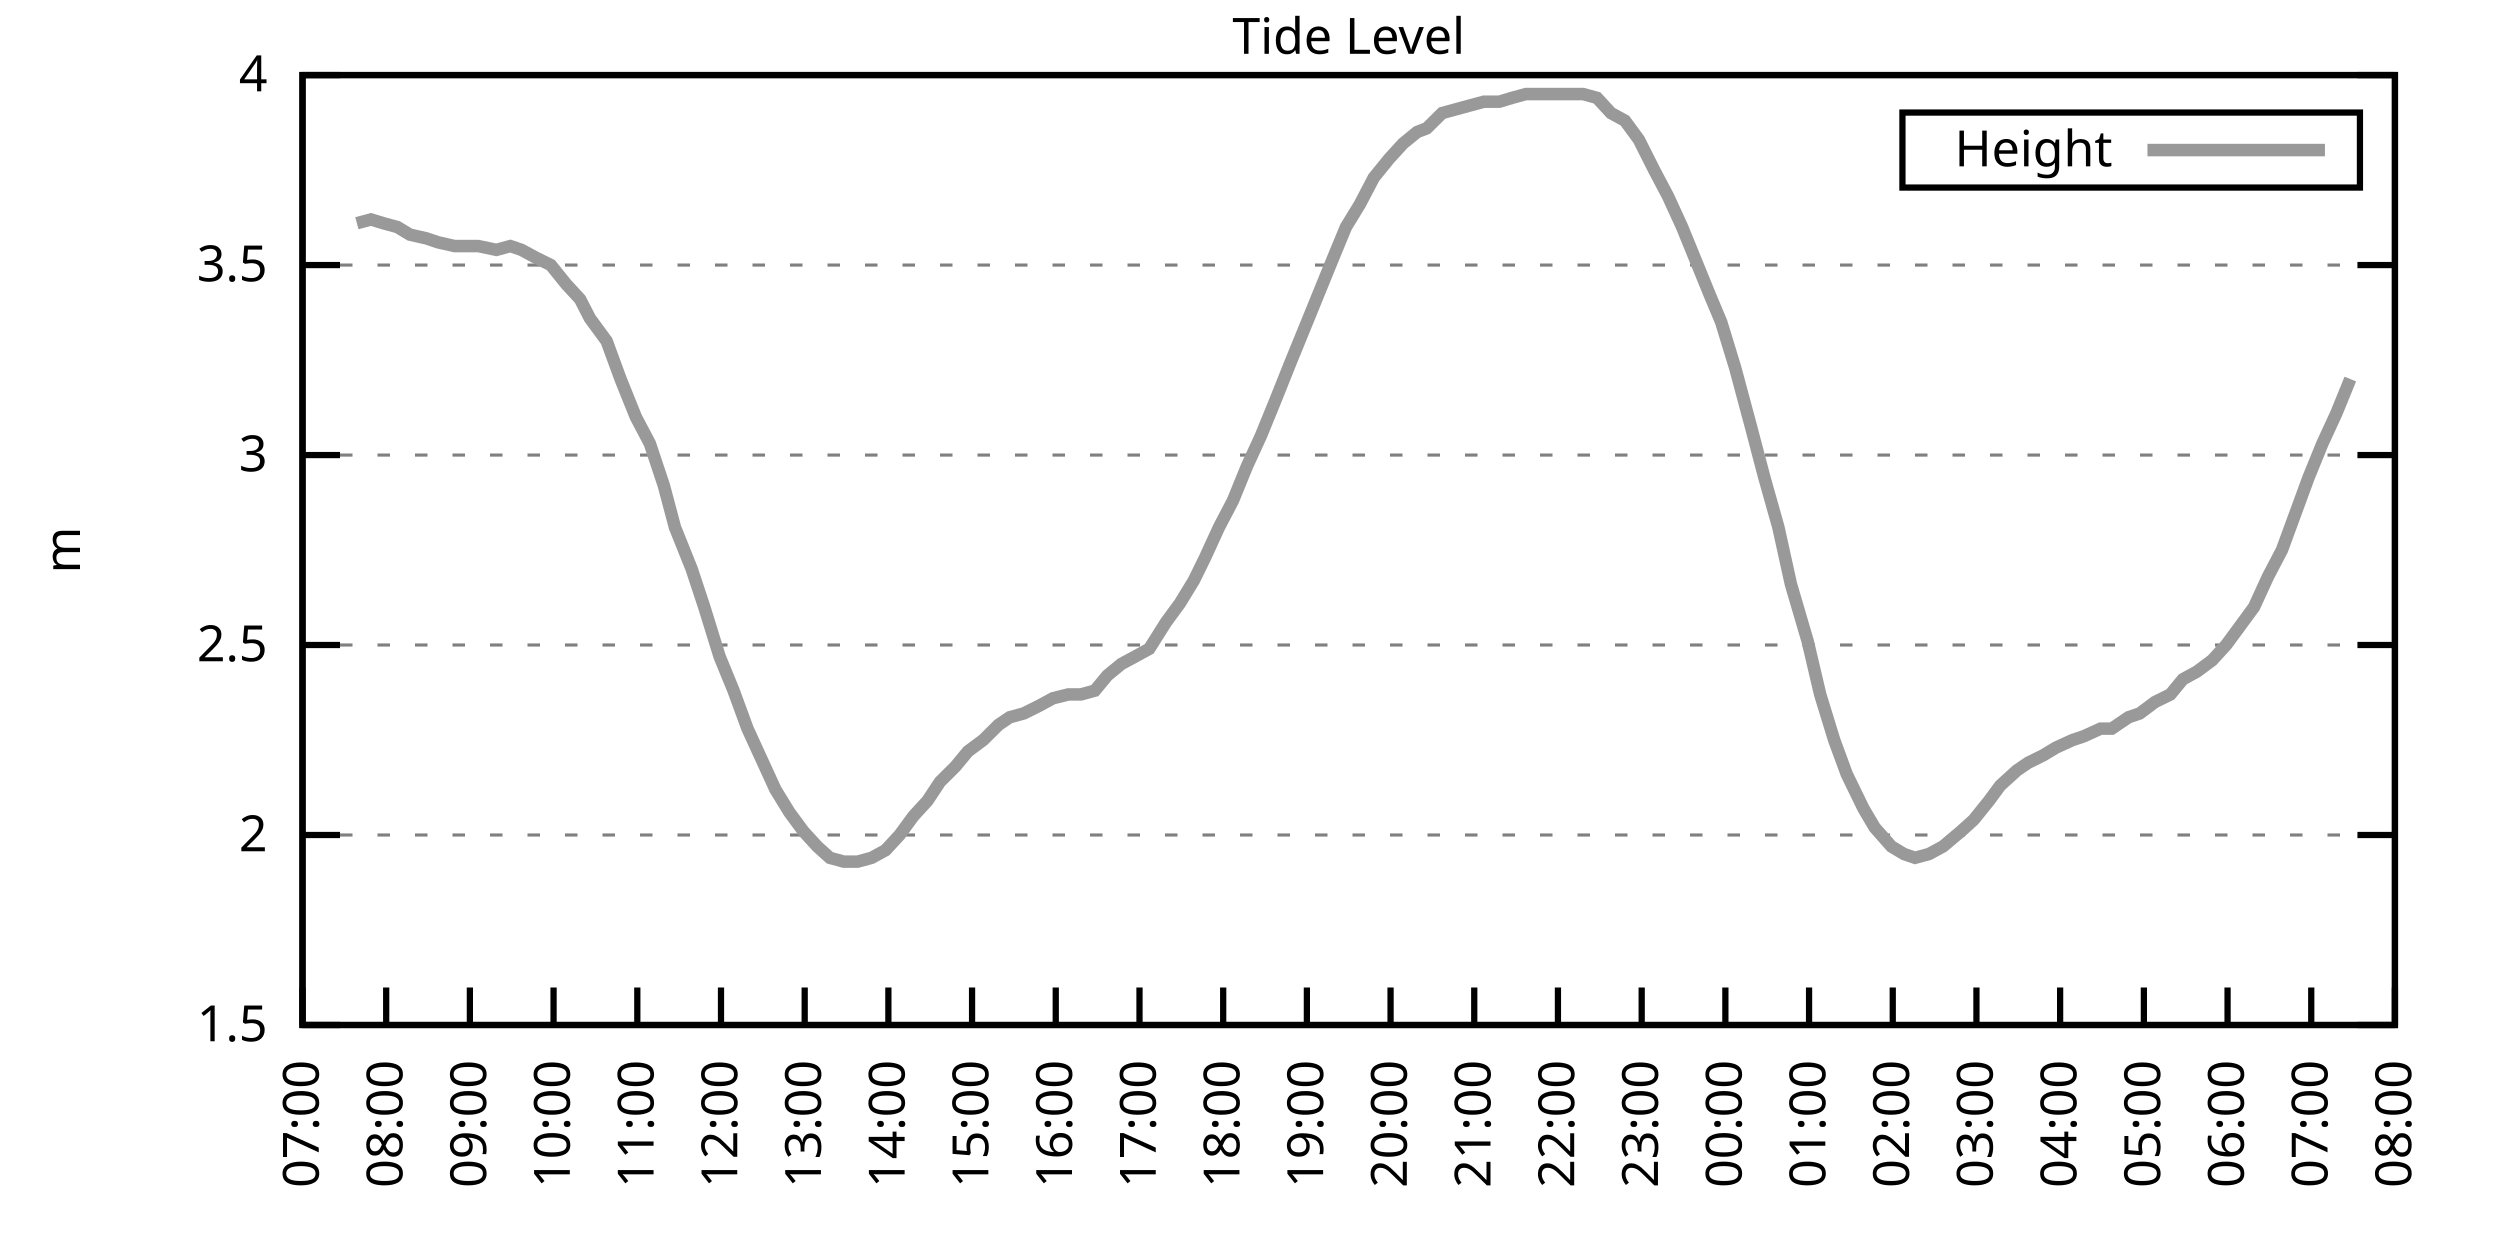
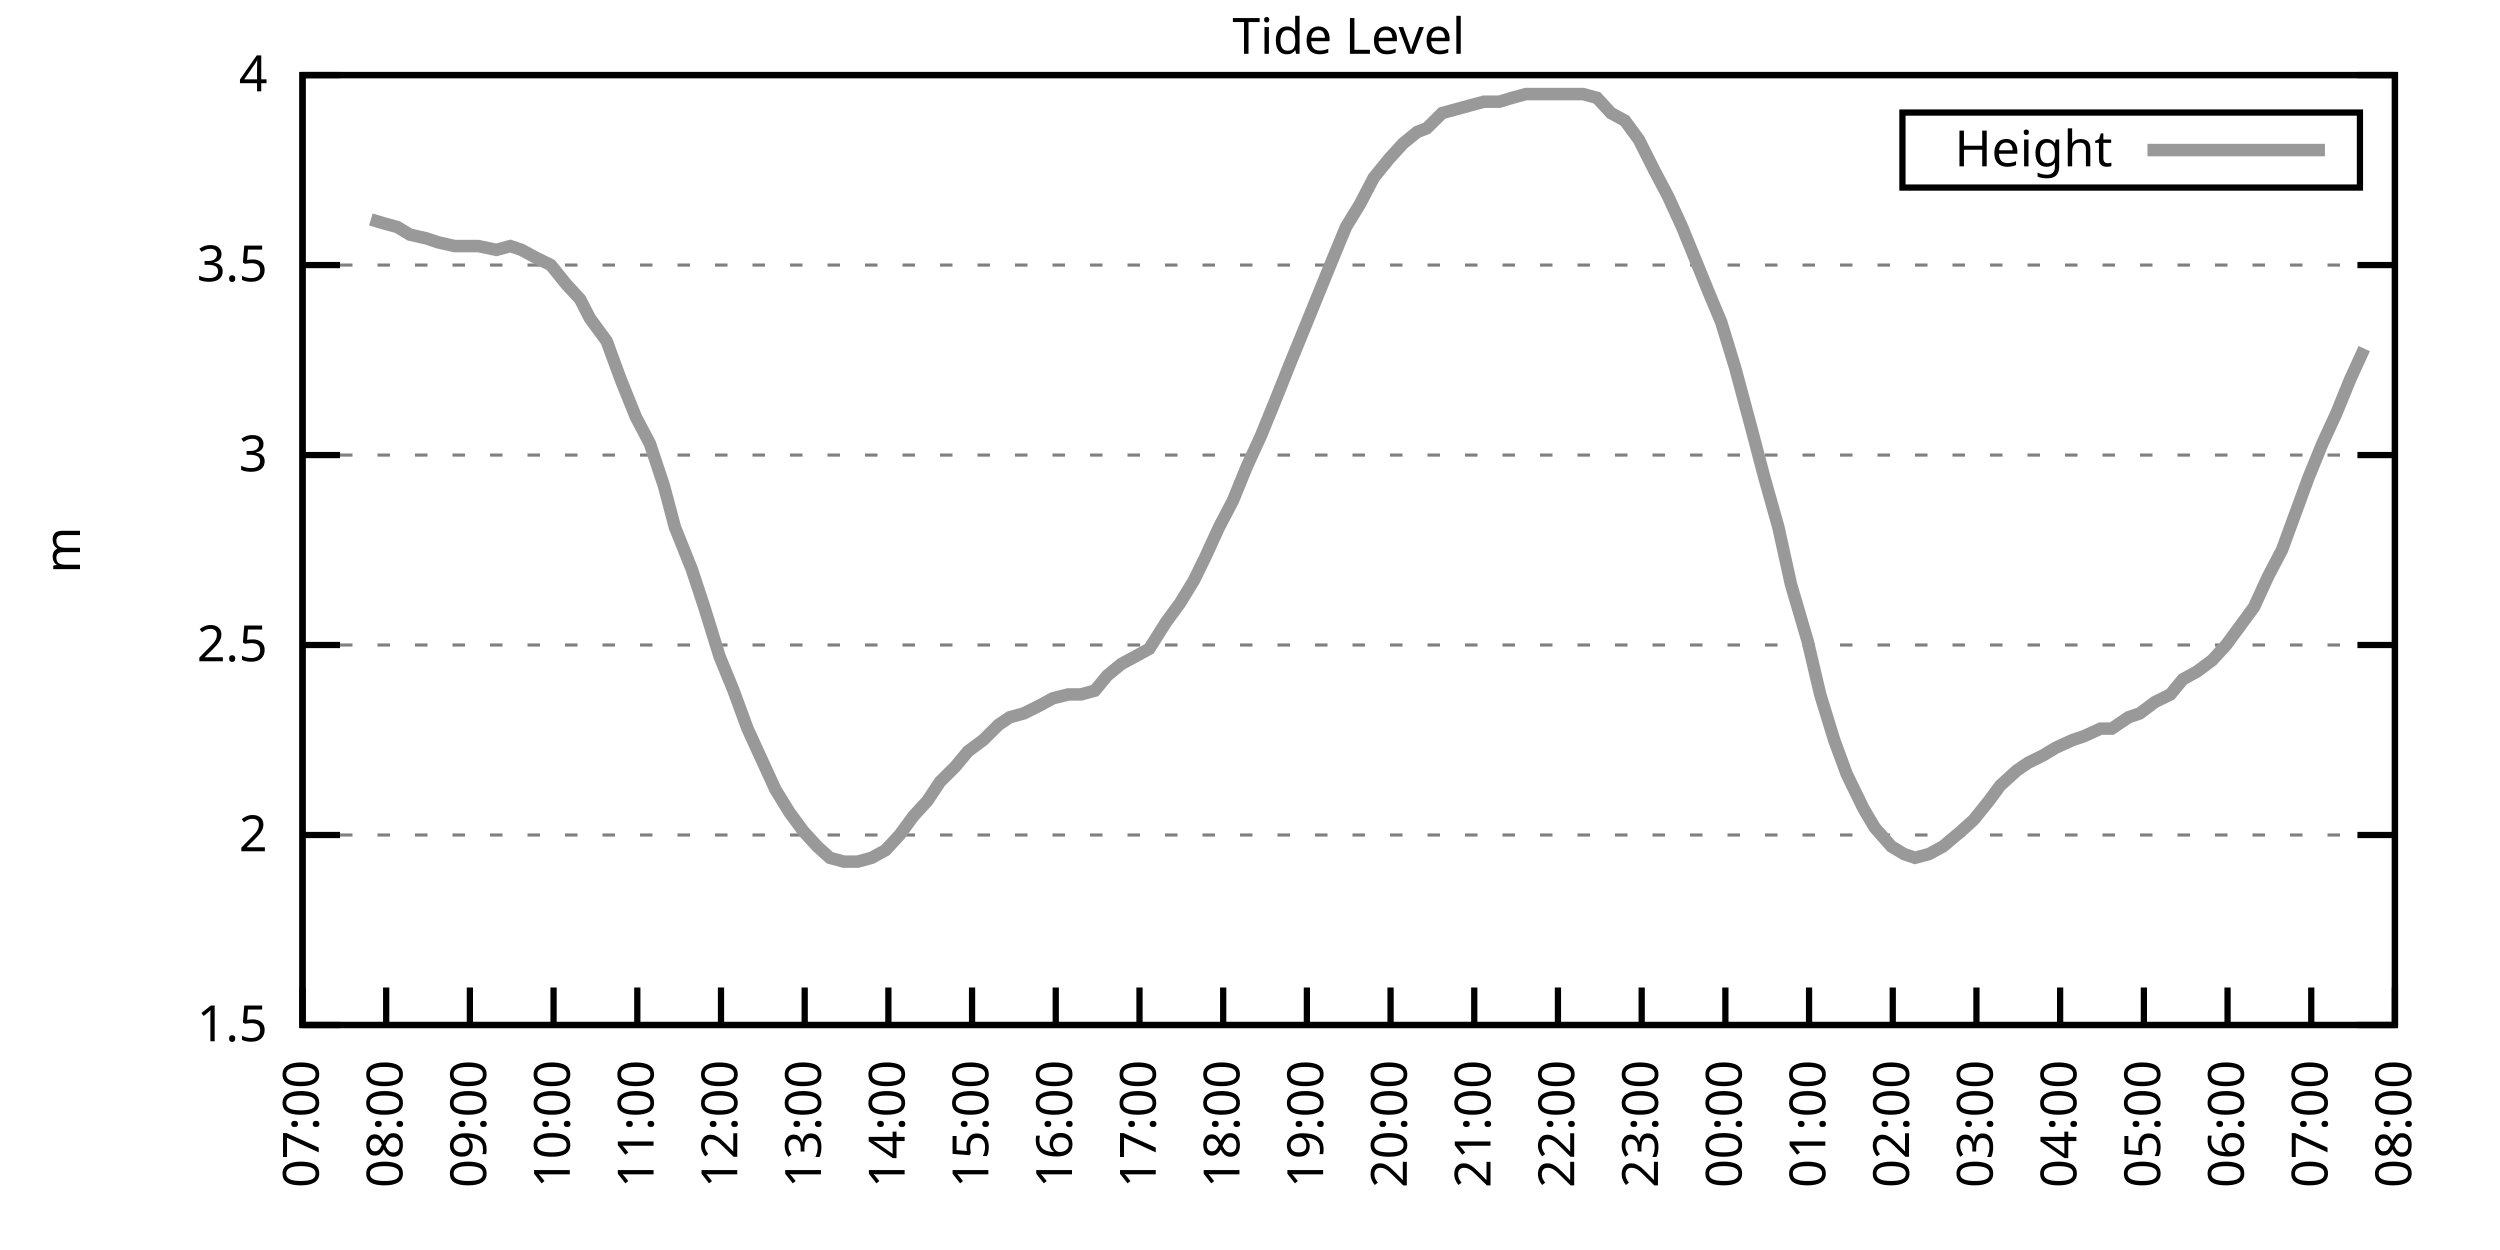
<svg xmlns="http://www.w3.org/2000/svg" xmlns:xlink="http://www.w3.org/1999/xlink" width="400" height="200" viewBox="0 0 400 200">
  <g id="gnuplot_canvas">
    <rect x="0" y="0" width="400" height="200" fill="none" />
    <defs>
      <circle id="gpDot" r="0.5" stroke-width="0.5" stroke="currentColor" />
      <path id="gpPt0" stroke-width="0.333" stroke="currentColor" d="M-1,0 h2 M0,-1 v2" />
      <path id="gpPt1" stroke-width="0.333" stroke="currentColor" d="M-1,-1 L1,1 M1,-1 L-1,1" />
      <path id="gpPt2" stroke-width="0.333" stroke="currentColor" d="M-1,0 L1,0 M0,-1 L0,1 M-1,-1 L1,1 M-1,1 L1,-1" />
      <rect id="gpPt3" stroke-width="0.333" stroke="currentColor" x="-1" y="-1" width="2" height="2" />
      <rect id="gpPt4" stroke-width="0.333" stroke="currentColor" fill="currentColor" x="-1" y="-1" width="2" height="2" />
      <circle id="gpPt5" stroke-width="0.333" stroke="currentColor" cx="0" cy="0" r="1" />
      <use xlink:href="#gpPt5" id="gpPt6" fill="currentColor" stroke="none" />
      <path id="gpPt7" stroke-width="0.333" stroke="currentColor" d="M0,-1.33 L-1.33,0.67 L1.33,0.67 z" />
      <use xlink:href="#gpPt7" id="gpPt8" fill="currentColor" stroke="none" />
      <use xlink:href="#gpPt7" id="gpPt9" stroke="currentColor" transform="rotate(180)" />
      <use xlink:href="#gpPt9" id="gpPt10" fill="currentColor" stroke="none" />
      <use xlink:href="#gpPt3" id="gpPt11" stroke="currentColor" transform="rotate(45)" />
      <use xlink:href="#gpPt11" id="gpPt12" fill="currentColor" stroke="none" />
      <path id="gpPt13" stroke-width="0.333" stroke="currentColor" d="M0,1.330 L1.265,0.411 L0.782,-1.067 L-0.782,-1.076 L-1.265,0.411 z" />
      <use xlink:href="#gpPt13" id="gpPt14" fill="currentColor" stroke="none" />
      <filter id="textbox" filterUnits="objectBoundingBox" x="0" y="0" height="1" width="1">
        <feFlood flood-color="white" flood-opacity="1" result="bgnd" />
        <feComposite in="SourceGraphic" in2="bgnd" operator="atop" />
      </filter>
      <filter id="greybox" filterUnits="objectBoundingBox" x="0" y="0" height="1" width="1">
        <feFlood flood-color="lightgrey" flood-opacity="1" result="grey" />
        <feComposite in="SourceGraphic" in2="grey" operator="atop" />
      </filter>
    </defs>
    <g fill="none" color="white" stroke="currentColor" stroke-width="1.00" stroke-linecap="butt" stroke-linejoin="miter">
</g>
    <g fill="none" color="black" stroke="currentColor" stroke-width="1.00" stroke-linecap="butt" stroke-linejoin="miter">
      <g stroke="none" shape-rendering="crispEdges">
        <polygon fill="rgb(255, 255, 255)" points="48.40,164.00 383.18,164.00 383.18,12.02 48.40,12.02 " />
      </g>
    </g>
    <g fill="none" color="black" stroke="currentColor" stroke-width="1.00" stroke-linecap="butt" stroke-linejoin="miter">
</g>
    <g fill="none" color="black" stroke="black" stroke-width="0.50" stroke-linecap="butt" stroke-linejoin="miter">
</g>
    <g fill="none" color="gray" stroke="currentColor" stroke-width="0.50" stroke-linecap="butt" stroke-linejoin="miter">
      <path stroke="gray" stroke-dasharray="2,4" class="gridline" d="M48.40,164.00 L383.19,164.00  " />
    </g>
    <g fill="none" color="gray" stroke="gray" stroke-width="1.00" stroke-linecap="butt" stroke-linejoin="miter">
</g>
    <g fill="none" color="black" stroke="currentColor" stroke-width="1.00" stroke-linecap="butt" stroke-linejoin="miter">
      <path stroke="black" d="M48.40,164.00 L54.40,164.00 M383.19,164.00 L377.19,164.00  " />
      <g transform="translate(42.80,166.60)" stroke="none" fill="black" font-family="Sans" font-size="8.00" text-anchor="end">
        <text>
          <tspan font-family="Sans"> 1.5</tspan>
        </text>
      </g>
    </g>
    <g fill="none" color="black" stroke="currentColor" stroke-width="1.00" stroke-linecap="butt" stroke-linejoin="miter">
</g>
    <g fill="none" color="black" stroke="black" stroke-width="0.50" stroke-linecap="butt" stroke-linejoin="miter">
</g>
    <g fill="none" color="gray" stroke="currentColor" stroke-width="0.50" stroke-linecap="butt" stroke-linejoin="miter">
      <path stroke="gray" stroke-dasharray="2,4" class="gridline" d="M48.40,133.60 L383.19,133.60  " />
    </g>
    <g fill="none" color="gray" stroke="gray" stroke-width="1.00" stroke-linecap="butt" stroke-linejoin="miter">
</g>
    <g fill="none" color="black" stroke="currentColor" stroke-width="1.00" stroke-linecap="butt" stroke-linejoin="miter">
      <path stroke="black" d="M48.40,133.60 L54.40,133.60 M383.19,133.60 L377.19,133.60  " />
      <g transform="translate(42.80,136.20)" stroke="none" fill="black" font-family="Sans" font-size="8.00" text-anchor="end">
        <text>
          <tspan font-family="Sans"> 2</tspan>
        </text>
      </g>
    </g>
    <g fill="none" color="black" stroke="currentColor" stroke-width="1.00" stroke-linecap="butt" stroke-linejoin="miter">
</g>
    <g fill="none" color="black" stroke="black" stroke-width="0.50" stroke-linecap="butt" stroke-linejoin="miter">
</g>
    <g fill="none" color="gray" stroke="currentColor" stroke-width="0.50" stroke-linecap="butt" stroke-linejoin="miter">
      <path stroke="gray" stroke-dasharray="2,4" class="gridline" d="M48.40,103.20 L383.19,103.20  " />
    </g>
    <g fill="none" color="gray" stroke="gray" stroke-width="1.00" stroke-linecap="butt" stroke-linejoin="miter">
</g>
    <g fill="none" color="black" stroke="currentColor" stroke-width="1.00" stroke-linecap="butt" stroke-linejoin="miter">
      <path stroke="black" d="M48.40,103.20 L54.40,103.20 M383.19,103.20 L377.19,103.20  " />
      <g transform="translate(42.80,105.80)" stroke="none" fill="black" font-family="Sans" font-size="8.00" text-anchor="end">
        <text>
          <tspan font-family="Sans"> 2.5</tspan>
        </text>
      </g>
    </g>
    <g fill="none" color="black" stroke="currentColor" stroke-width="1.00" stroke-linecap="butt" stroke-linejoin="miter">
</g>
    <g fill="none" color="black" stroke="black" stroke-width="0.50" stroke-linecap="butt" stroke-linejoin="miter">
</g>
    <g fill="none" color="gray" stroke="currentColor" stroke-width="0.50" stroke-linecap="butt" stroke-linejoin="miter">
      <path stroke="gray" stroke-dasharray="2,4" class="gridline" d="M48.40,72.81 L383.19,72.81  " />
    </g>
    <g fill="none" color="gray" stroke="gray" stroke-width="1.00" stroke-linecap="butt" stroke-linejoin="miter">
</g>
    <g fill="none" color="black" stroke="currentColor" stroke-width="1.00" stroke-linecap="butt" stroke-linejoin="miter">
      <path stroke="black" d="M48.40,72.81 L54.40,72.81 M383.19,72.81 L377.19,72.81  " />
      <g transform="translate(42.80,75.41)" stroke="none" fill="black" font-family="Sans" font-size="8.00" text-anchor="end">
        <text>
          <tspan font-family="Sans"> 3</tspan>
        </text>
      </g>
    </g>
    <g fill="none" color="black" stroke="currentColor" stroke-width="1.00" stroke-linecap="butt" stroke-linejoin="miter">
</g>
    <g fill="none" color="black" stroke="black" stroke-width="0.50" stroke-linecap="butt" stroke-linejoin="miter">
</g>
    <g fill="none" color="gray" stroke="currentColor" stroke-width="0.50" stroke-linecap="butt" stroke-linejoin="miter">
      <path stroke="gray" stroke-dasharray="2,4" class="gridline" d="M48.40,42.41 L383.19,42.41  " />
    </g>
    <g fill="none" color="gray" stroke="gray" stroke-width="1.00" stroke-linecap="butt" stroke-linejoin="miter">
</g>
    <g fill="none" color="black" stroke="currentColor" stroke-width="1.00" stroke-linecap="butt" stroke-linejoin="miter">
      <path stroke="black" d="M48.40,42.41 L54.40,42.41 M383.19,42.41 L377.19,42.41  " />
      <g transform="translate(42.80,45.01)" stroke="none" fill="black" font-family="Sans" font-size="8.00" text-anchor="end">
        <text>
          <tspan font-family="Sans"> 3.5</tspan>
        </text>
      </g>
    </g>
    <g fill="none" color="black" stroke="currentColor" stroke-width="1.00" stroke-linecap="butt" stroke-linejoin="miter">
</g>
    <g fill="none" color="black" stroke="black" stroke-width="0.50" stroke-linecap="butt" stroke-linejoin="miter">
</g>
    <g fill="none" color="gray" stroke="currentColor" stroke-width="0.50" stroke-linecap="butt" stroke-linejoin="miter">
      <path stroke="gray" stroke-dasharray="2,4" class="gridline" d="M48.40,12.01 L383.19,12.01  " />
    </g>
    <g fill="none" color="gray" stroke="gray" stroke-width="1.00" stroke-linecap="butt" stroke-linejoin="miter">
</g>
    <g fill="none" color="black" stroke="currentColor" stroke-width="1.00" stroke-linecap="butt" stroke-linejoin="miter">
      <path stroke="black" d="M48.40,12.01 L54.40,12.01 M383.19,12.01 L377.19,12.01  " />
      <g transform="translate(42.80,14.61)" stroke="none" fill="black" font-family="Sans" font-size="8.00" text-anchor="end">
        <text>
          <tspan font-family="Sans"> 4</tspan>
        </text>
      </g>
    </g>
    <g fill="none" color="black" stroke="currentColor" stroke-width="1.00" stroke-linecap="butt" stroke-linejoin="miter">
      <path stroke="black" d="M48.40,164.00 L48.40,158.00  " />
      <g transform="translate(51.00,169.60) rotate(270.00)" stroke="none" fill="black" font-family="Sans" font-size="8.00" text-anchor="end">
        <text>
          <tspan font-family="Sans">07:00</tspan>
        </text>
      </g>
    </g>
    <g fill="none" color="black" stroke="currentColor" stroke-width="1.00" stroke-linecap="butt" stroke-linejoin="miter">
      <path stroke="black" d="M61.79,164.00 L61.79,158.00  " />
      <g transform="translate(64.39,169.60) rotate(270.00)" stroke="none" fill="black" font-family="Sans" font-size="8.00" text-anchor="end">
        <text>
          <tspan font-family="Sans">08:00</tspan>
        </text>
      </g>
    </g>
    <g fill="none" color="black" stroke="currentColor" stroke-width="1.00" stroke-linecap="butt" stroke-linejoin="miter">
      <path stroke="black" d="M75.18,164.00 L75.18,158.00  " />
      <g transform="translate(77.78,169.60) rotate(270.00)" stroke="none" fill="black" font-family="Sans" font-size="8.00" text-anchor="end">
        <text>
          <tspan font-family="Sans">09:00</tspan>
        </text>
      </g>
    </g>
    <g fill="none" color="black" stroke="currentColor" stroke-width="1.00" stroke-linecap="butt" stroke-linejoin="miter">
      <path stroke="black" d="M88.57,164.00 L88.57,158.00  " />
      <g transform="translate(91.17,169.60) rotate(270.00)" stroke="none" fill="black" font-family="Sans" font-size="8.00" text-anchor="end">
        <text>
          <tspan font-family="Sans">10:00</tspan>
        </text>
      </g>
    </g>
    <g fill="none" color="black" stroke="currentColor" stroke-width="1.00" stroke-linecap="butt" stroke-linejoin="miter">
      <path stroke="black" d="M101.97,164.00 L101.97,158.00  " />
      <g transform="translate(104.57,169.60) rotate(270.00)" stroke="none" fill="black" font-family="Sans" font-size="8.00" text-anchor="end">
        <text>
          <tspan font-family="Sans">11:00</tspan>
        </text>
      </g>
    </g>
    <g fill="none" color="black" stroke="currentColor" stroke-width="1.00" stroke-linecap="butt" stroke-linejoin="miter">
      <path stroke="black" d="M115.36,164.00 L115.36,158.00  " />
      <g transform="translate(117.96,169.60) rotate(270.00)" stroke="none" fill="black" font-family="Sans" font-size="8.00" text-anchor="end">
        <text>
          <tspan font-family="Sans">12:00</tspan>
        </text>
      </g>
    </g>
    <g fill="none" color="black" stroke="currentColor" stroke-width="1.00" stroke-linecap="butt" stroke-linejoin="miter">
      <path stroke="black" d="M128.75,164.00 L128.75,158.00  " />
      <g transform="translate(131.35,169.60) rotate(270.00)" stroke="none" fill="black" font-family="Sans" font-size="8.00" text-anchor="end">
        <text>
          <tspan font-family="Sans">13:00</tspan>
        </text>
      </g>
    </g>
    <g fill="none" color="black" stroke="currentColor" stroke-width="1.00" stroke-linecap="butt" stroke-linejoin="miter">
      <path stroke="black" d="M142.14,164.00 L142.14,158.00  " />
      <g transform="translate(144.74,169.60) rotate(270.00)" stroke="none" fill="black" font-family="Sans" font-size="8.00" text-anchor="end">
        <text>
          <tspan font-family="Sans">14:00</tspan>
        </text>
      </g>
    </g>
    <g fill="none" color="black" stroke="currentColor" stroke-width="1.00" stroke-linecap="butt" stroke-linejoin="miter">
      <path stroke="black" d="M155.53,164.00 L155.53,158.00  " />
      <g transform="translate(158.13,169.60) rotate(270.00)" stroke="none" fill="black" font-family="Sans" font-size="8.00" text-anchor="end">
        <text>
          <tspan font-family="Sans">15:00</tspan>
        </text>
      </g>
    </g>
    <g fill="none" color="black" stroke="currentColor" stroke-width="1.00" stroke-linecap="butt" stroke-linejoin="miter">
      <path stroke="black" d="M168.92,164.00 L168.92,158.00  " />
      <g transform="translate(171.52,169.60) rotate(270.00)" stroke="none" fill="black" font-family="Sans" font-size="8.00" text-anchor="end">
        <text>
          <tspan font-family="Sans">16:00</tspan>
        </text>
      </g>
    </g>
    <g fill="none" color="black" stroke="currentColor" stroke-width="1.00" stroke-linecap="butt" stroke-linejoin="miter">
      <path stroke="black" d="M182.32,164.00 L182.32,158.00  " />
      <g transform="translate(184.92,169.60) rotate(270.00)" stroke="none" fill="black" font-family="Sans" font-size="8.00" text-anchor="end">
        <text>
          <tspan font-family="Sans">17:00</tspan>
        </text>
      </g>
    </g>
    <g fill="none" color="black" stroke="currentColor" stroke-width="1.00" stroke-linecap="butt" stroke-linejoin="miter">
      <path stroke="black" d="M195.71,164.00 L195.71,158.00  " />
      <g transform="translate(198.31,169.60) rotate(270.00)" stroke="none" fill="black" font-family="Sans" font-size="8.00" text-anchor="end">
        <text>
          <tspan font-family="Sans">18:00</tspan>
        </text>
      </g>
    </g>
    <g fill="none" color="black" stroke="currentColor" stroke-width="1.00" stroke-linecap="butt" stroke-linejoin="miter">
      <path stroke="black" d="M209.10,164.00 L209.10,158.00  " />
      <g transform="translate(211.70,169.60) rotate(270.00)" stroke="none" fill="black" font-family="Sans" font-size="8.00" text-anchor="end">
        <text>
          <tspan font-family="Sans">19:00</tspan>
        </text>
      </g>
    </g>
    <g fill="none" color="black" stroke="currentColor" stroke-width="1.00" stroke-linecap="butt" stroke-linejoin="miter">
      <path stroke="black" d="M222.49,164.00 L222.49,158.00  " />
      <g transform="translate(225.09,169.60) rotate(270.00)" stroke="none" fill="black" font-family="Sans" font-size="8.00" text-anchor="end">
        <text>
          <tspan font-family="Sans">20:00</tspan>
        </text>
      </g>
    </g>
    <g fill="none" color="black" stroke="currentColor" stroke-width="1.00" stroke-linecap="butt" stroke-linejoin="miter">
      <path stroke="black" d="M235.88,164.00 L235.88,158.00  " />
      <g transform="translate(238.48,169.60) rotate(270.00)" stroke="none" fill="black" font-family="Sans" font-size="8.00" text-anchor="end">
        <text>
          <tspan font-family="Sans">21:00</tspan>
        </text>
      </g>
    </g>
    <g fill="none" color="black" stroke="currentColor" stroke-width="1.00" stroke-linecap="butt" stroke-linejoin="miter">
      <path stroke="black" d="M249.27,164.00 L249.27,158.00  " />
      <g transform="translate(251.87,169.60) rotate(270.00)" stroke="none" fill="black" font-family="Sans" font-size="8.00" text-anchor="end">
        <text>
          <tspan font-family="Sans">22:00</tspan>
        </text>
      </g>
    </g>
    <g fill="none" color="black" stroke="currentColor" stroke-width="1.00" stroke-linecap="butt" stroke-linejoin="miter">
      <path stroke="black" d="M262.67,164.00 L262.67,158.00  " />
      <g transform="translate(265.27,169.60) rotate(270.00)" stroke="none" fill="black" font-family="Sans" font-size="8.00" text-anchor="end">
        <text>
          <tspan font-family="Sans">23:00</tspan>
        </text>
      </g>
    </g>
    <g fill="none" color="black" stroke="currentColor" stroke-width="1.00" stroke-linecap="butt" stroke-linejoin="miter">
      <path stroke="black" d="M276.06,164.00 L276.06,158.00  " />
      <g transform="translate(278.66,169.60) rotate(270.00)" stroke="none" fill="black" font-family="Sans" font-size="8.00" text-anchor="end">
        <text>
          <tspan font-family="Sans">00:00</tspan>
        </text>
      </g>
    </g>
    <g fill="none" color="black" stroke="currentColor" stroke-width="1.00" stroke-linecap="butt" stroke-linejoin="miter">
      <path stroke="black" d="M289.45,164.00 L289.45,158.00  " />
      <g transform="translate(292.05,169.60) rotate(270.00)" stroke="none" fill="black" font-family="Sans" font-size="8.00" text-anchor="end">
        <text>
          <tspan font-family="Sans">01:00</tspan>
        </text>
      </g>
    </g>
    <g fill="none" color="black" stroke="currentColor" stroke-width="1.00" stroke-linecap="butt" stroke-linejoin="miter">
      <path stroke="black" d="M302.84,164.00 L302.84,158.00  " />
      <g transform="translate(305.44,169.60) rotate(270.00)" stroke="none" fill="black" font-family="Sans" font-size="8.00" text-anchor="end">
        <text>
          <tspan font-family="Sans">02:00</tspan>
        </text>
      </g>
    </g>
    <g fill="none" color="black" stroke="currentColor" stroke-width="1.00" stroke-linecap="butt" stroke-linejoin="miter">
      <path stroke="black" d="M316.23,164.00 L316.23,158.00  " />
      <g transform="translate(318.83,169.60) rotate(270.00)" stroke="none" fill="black" font-family="Sans" font-size="8.00" text-anchor="end">
        <text>
          <tspan font-family="Sans">03:00</tspan>
        </text>
      </g>
    </g>
    <g fill="none" color="black" stroke="currentColor" stroke-width="1.00" stroke-linecap="butt" stroke-linejoin="miter">
      <path stroke="black" d="M329.62,164.00 L329.62,158.00  " />
      <g transform="translate(332.22,169.60) rotate(270.00)" stroke="none" fill="black" font-family="Sans" font-size="8.00" text-anchor="end">
        <text>
          <tspan font-family="Sans">04:00</tspan>
        </text>
      </g>
    </g>
    <g fill="none" color="black" stroke="currentColor" stroke-width="1.00" stroke-linecap="butt" stroke-linejoin="miter">
      <path stroke="black" d="M343.02,164.00 L343.02,158.00  " />
      <g transform="translate(345.62,169.60) rotate(270.00)" stroke="none" fill="black" font-family="Sans" font-size="8.00" text-anchor="end">
        <text>
          <tspan font-family="Sans">05:00</tspan>
        </text>
      </g>
    </g>
    <g fill="none" color="black" stroke="currentColor" stroke-width="1.00" stroke-linecap="butt" stroke-linejoin="miter">
      <path stroke="black" d="M356.41,164.00 L356.41,158.00  " />
      <g transform="translate(359.01,169.60) rotate(270.00)" stroke="none" fill="black" font-family="Sans" font-size="8.00" text-anchor="end">
        <text>
          <tspan font-family="Sans">06:00</tspan>
        </text>
      </g>
    </g>
    <g fill="none" color="black" stroke="currentColor" stroke-width="1.00" stroke-linecap="butt" stroke-linejoin="miter">
      <path stroke="black" d="M369.80,164.00 L369.80,158.00  " />
      <g transform="translate(372.40,169.60) rotate(270.00)" stroke="none" fill="black" font-family="Sans" font-size="8.00" text-anchor="end">
        <text>
          <tspan font-family="Sans">07:00</tspan>
        </text>
      </g>
    </g>
    <g fill="none" color="black" stroke="currentColor" stroke-width="1.00" stroke-linecap="butt" stroke-linejoin="miter">
      <path stroke="black" d="M383.19,164.00 L383.19,158.00  " />
      <g transform="translate(385.79,169.60) rotate(270.00)" stroke="none" fill="black" font-family="Sans" font-size="8.00" text-anchor="end">
        <text>
          <tspan font-family="Sans">08:00</tspan>
        </text>
      </g>
    </g>
    <g fill="none" color="black" stroke="currentColor" stroke-width="1.00" stroke-linecap="butt" stroke-linejoin="miter">
</g>
    <g fill="none" color="black" stroke="currentColor" stroke-width="1.00" stroke-linecap="butt" stroke-linejoin="miter">
      <path stroke="black" d="M48.40,12.01 L48.40,164.00 L383.19,164.00 L383.19,12.01 L48.40,12.01 Z  " />
    </g>
    <g fill="none" color="black" stroke="currentColor" stroke-width="1.00" stroke-linecap="butt" stroke-linejoin="miter">
</g>
    <g fill="none" color="black" stroke="currentColor" stroke-width="1.00" stroke-linecap="butt" stroke-linejoin="miter">
      <path stroke="black" d="M304.39,30.01 L304.39,18.01 L377.59,18.01 L377.59,30.01 L304.39,30.01 Z  " />
    </g>
    <g id="Tide_level_plot_1">
      <g fill="none" color="white" stroke="black" stroke-width="2.00" stroke-linecap="butt" stroke-linejoin="miter">
</g>
      <g fill="none" color="black" stroke="currentColor" stroke-width="2.00" stroke-linecap="butt" stroke-linejoin="miter">
        <g transform="translate(337.99,26.61)" stroke="none" fill="black" font-family="Sans" font-size="8.00" text-anchor="end">
          <text>
            <tspan font-family="Sans">Height</tspan>
          </text>
        </g>
      </g>
      <g fill="none" color="black" stroke="currentColor" stroke-width="2.00" stroke-linecap="butt" stroke-linejoin="miter">
-         <path stroke="rgb(153, 153, 153)" d="M343.59,24.01 L371.99,24.01 M57.10,35.72 L59.34,35.11 L61.35,35.72 L63.58,36.33 L65.59,37.54 L68.26,38.15   L70.05,38.76 L72.73,39.37 L74.96,39.37 L76.52,39.37 L79.42,39.98 L81.66,39.37 L83.44,39.98 L85.67,41.19   L88.13,42.41 L90.58,45.45 L92.82,47.88 L94.38,50.92 L97.06,54.57 L99.29,60.65 L101.74,66.73 L103.98,70.98   L106.21,77.67 L107.99,84.36 L110.67,91.04 L112.68,97.12 L115.13,105.03 L117.37,110.50 L119.60,116.58 L121.83,121.44   L124.06,126.31 L126.29,129.95 L128.53,132.99 L130.76,135.43 L132.77,137.25 L135.00,137.86 L137.23,137.86 L139.46,137.25   L141.69,136.03 L143.93,133.60 L146.16,130.56 L148.39,128.13 L150.40,125.09 L152.85,122.66 L154.86,120.23 L157.32,118.40   L159.77,115.97 L161.56,114.76 L163.79,114.15 L166.25,112.93 L168.48,111.72 L170.93,111.11 L172.94,111.11 L175.17,110.50   L177.18,108.07 L179.41,106.24 L181.65,105.03 L183.88,103.81 L186.56,99.56 L188.79,96.52 L191.02,92.87 L192.81,89.22   L195.04,84.36 L197.27,80.10 L199.50,74.63 L201.73,69.77 L203.97,64.29 L206.64,57.61 L208.88,52.14 L211.11,46.66   L213.34,41.19 L215.35,36.33 L217.58,32.68 L219.81,28.42 L222.27,25.39 L224.50,22.95 L226.73,21.13 L228.29,20.52   L230.75,18.09 L232.98,17.48 L235.21,16.87 L237.44,16.27 L239.90,16.27 L241.91,15.66 L244.14,15.05 L246.60,15.05   L248.83,15.05 L251.06,15.05 L253.29,15.05 L255.52,15.66 L257.76,18.09 L259.99,19.31 L262.22,22.35 L264.67,27.21   L266.91,31.46 L269.14,36.33 L271.37,41.80 L273.60,47.27 L275.39,51.53 L277.62,58.82 L280.07,67.94 L282.31,76.45   L284.54,84.36 L286.55,93.48 L289.23,102.60 L291.23,111.11 L293.47,118.40 L295.48,123.87 L298.15,129.35 L299.94,132.39   L302.62,135.43 L304.63,136.64 L306.41,137.25 L308.64,136.64 L310.88,135.43 L313.78,132.99 L315.79,131.17 L318.24,128.13   L320.03,125.70 L322.70,123.27 L324.49,122.05 L326.95,120.83 L328.95,119.62 L331.63,118.40 L333.42,117.80 L336.10,116.58   L337.88,116.58 L340.56,114.76 L342.35,114.15 L344.80,112.32 L347.26,111.11 L349.26,108.68 L351.50,107.46 L353.95,105.64   L356.18,103.20 L358.42,100.16 L360.65,97.12 L362.88,92.26 L365.11,88.00 L367.12,82.53 L369.35,76.45 L371.58,70.98   L373.82,66.12 L376.05,60.65  " />
+         <path stroke="rgb(153, 153, 153)" d="M343.59,24.01 L371.99,24.01 M59.34,35.11 L61.35,35.72 L63.58,36.33 L65.59,37.54 L68.26,38.15 L70.05,38.76   L72.73,39.37 L74.96,39.37 L76.52,39.37 L79.42,39.98 L81.66,39.37 L83.44,39.98 L85.67,41.19 L88.13,42.41   L90.58,45.45 L92.82,47.88 L94.38,50.92 L97.06,54.57 L99.29,60.65 L101.74,66.73 L103.98,70.98 L106.21,77.67   L107.99,84.36 L110.67,91.04 L112.68,97.12 L115.13,105.03 L117.37,110.50 L119.60,116.58 L121.83,121.44 L124.06,126.31   L126.29,129.95 L128.53,132.99 L130.76,135.43 L132.77,137.25 L135.00,137.86 L137.23,137.86 L139.46,137.25 L141.69,136.03   L143.93,133.60 L146.16,130.56 L148.39,128.13 L150.40,125.09 L152.85,122.66 L154.86,120.23 L157.32,118.40 L159.77,115.97   L161.56,114.76 L163.79,114.15 L166.25,112.93 L168.48,111.72 L170.93,111.11 L172.94,111.11 L175.17,110.50 L177.18,108.07   L179.41,106.24 L181.65,105.03 L183.88,103.81 L186.56,99.56 L188.79,96.52 L191.02,92.87 L192.81,89.22 L195.04,84.36   L197.27,80.10 L199.50,74.63 L201.73,69.77 L203.97,64.29 L206.64,57.61 L208.88,52.14 L211.11,46.66 L213.34,41.19   L215.35,36.33 L217.58,32.68 L219.81,28.42 L222.27,25.39 L224.50,22.95 L226.73,21.13 L228.29,20.52 L230.75,18.09   L232.98,17.48 L235.21,16.87 L237.44,16.27 L239.90,16.27 L241.91,15.66 L244.14,15.05 L246.60,15.05 L248.83,15.05   L251.06,15.05 L253.29,15.05 L255.52,15.66 L257.76,18.09 L259.99,19.31 L262.22,22.35 L264.67,27.21 L266.91,31.46   L269.14,36.33 L271.37,41.80 L273.60,47.27 L275.39,51.53 L277.62,58.82 L280.07,67.94 L282.31,76.45 L284.54,84.36   L286.55,93.48 L289.23,102.60 L291.23,111.11 L293.47,118.40 L295.48,123.87 L298.15,129.35 L299.94,132.39 L302.62,135.43   L304.63,136.64 L306.41,137.25 L308.64,136.64 L310.88,135.43 L313.78,132.99 L315.79,131.17 L318.24,128.13 L320.03,125.70   L322.70,123.27 L324.49,122.05 L326.95,120.83 L328.95,119.62 L331.63,118.40 L333.42,117.80 L336.10,116.58 L337.88,116.58   L340.56,114.76 L342.35,114.15 L344.80,112.32 L347.26,111.11 L349.26,108.68 L351.50,107.46 L353.95,105.64 L356.18,103.20   L358.42,100.16 L360.65,97.12 L362.88,92.26 L365.11,88.00 L367.12,82.53 L369.35,76.45 L371.58,70.98 L373.82,66.12   L376.05,60.65 L378.28,55.78  " />
      </g>
    </g>
    <g fill="none" color="black" stroke="currentColor" stroke-width="2.00" stroke-linecap="butt" stroke-linejoin="miter">
</g>
    <g fill="none" color="black" stroke="black" stroke-width="1.00" stroke-linecap="butt" stroke-linejoin="miter">
</g>
    <g fill="none" color="black" stroke="currentColor" stroke-width="1.00" stroke-linecap="butt" stroke-linejoin="miter">
      <path stroke="black" d="M48.40,12.01 L48.40,164.00 L383.19,164.00 L383.19,12.01 L48.40,12.01 Z  " />
      <g transform="translate(12.80,88.01) rotate(270.00)" stroke="none" fill="black" font-family="Sans" font-size="8.00" text-anchor="middle">
        <text>
          <tspan font-family="Sans">m</tspan>
        </text>
      </g>
    </g>
    <g fill="none" color="black" stroke="currentColor" stroke-width="1.00" stroke-linecap="butt" stroke-linejoin="miter">
</g>
    <g fill="none" color="black" stroke="currentColor" stroke-width="1.00" stroke-linecap="butt" stroke-linejoin="miter">
      <g transform="translate(215.79,8.61)" stroke="none" fill="black" font-family="Sans" font-size="8.00" text-anchor="middle">
        <text>
          <tspan font-family="Sans">Tide Level</tspan>
        </text>
      </g>
    </g>
    <g fill="none" color="black" stroke="currentColor" stroke-width="1.00" stroke-linecap="butt" stroke-linejoin="miter">
</g>
  </g>
</svg>
